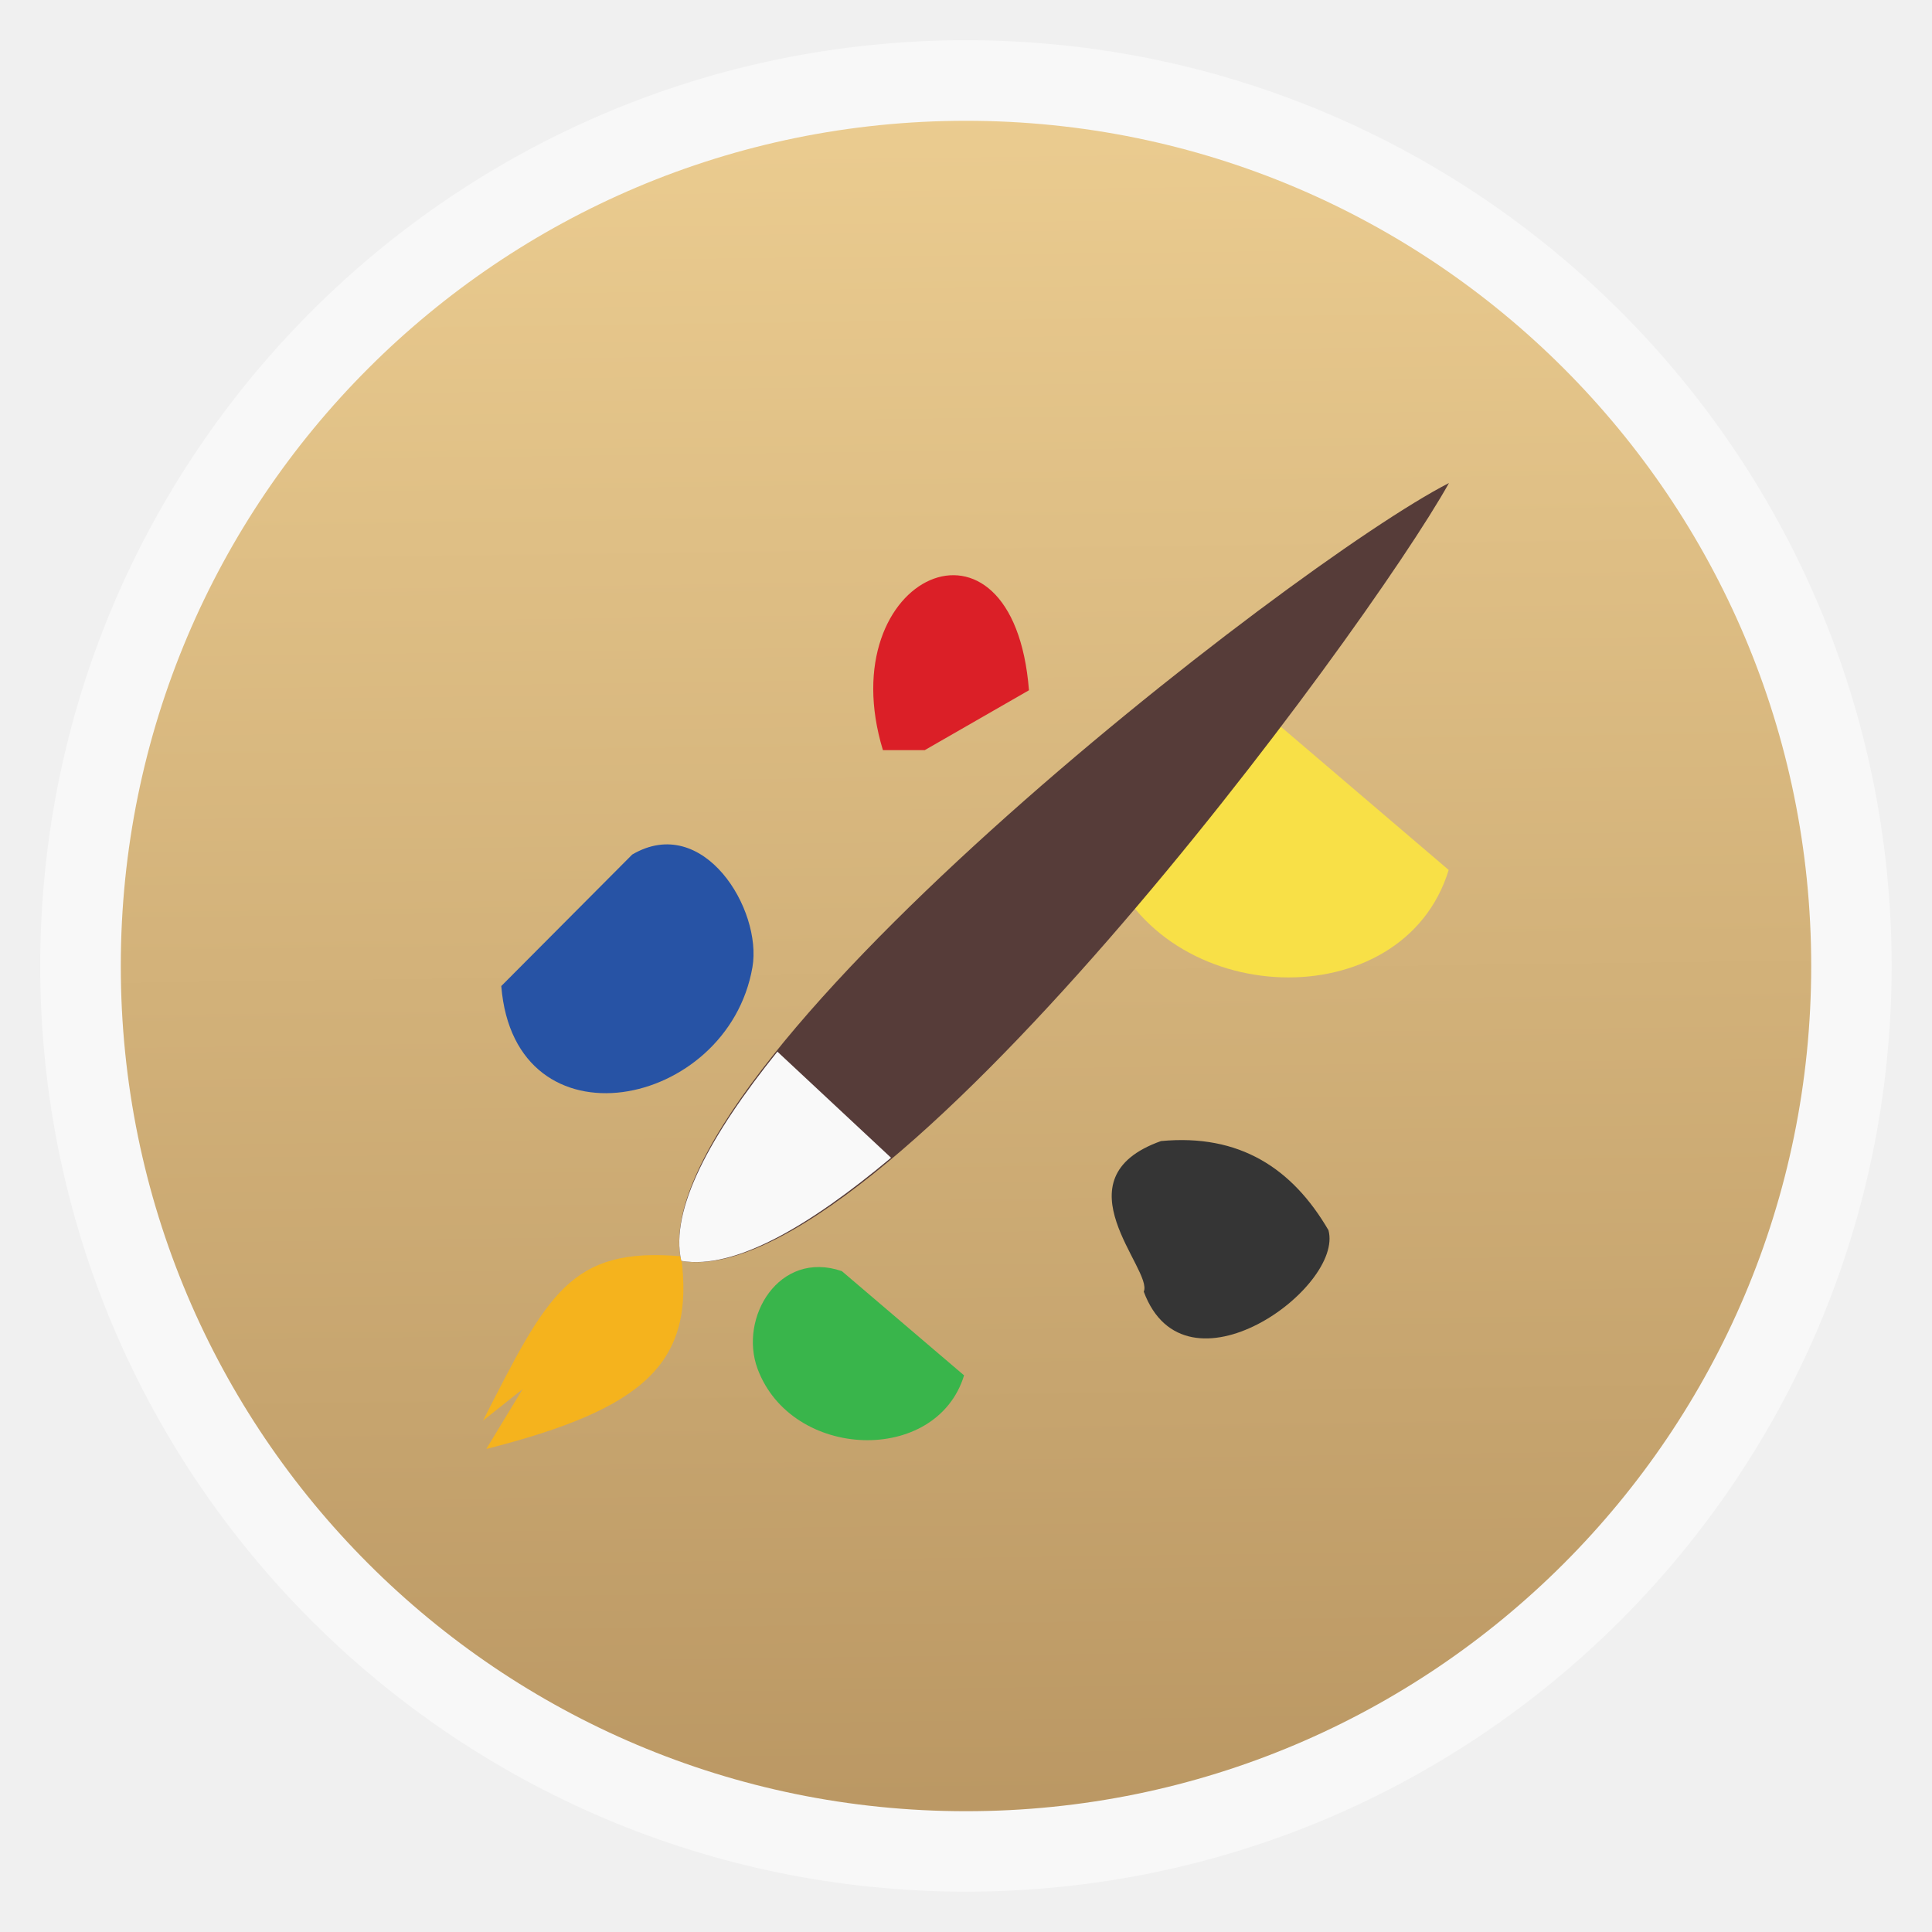
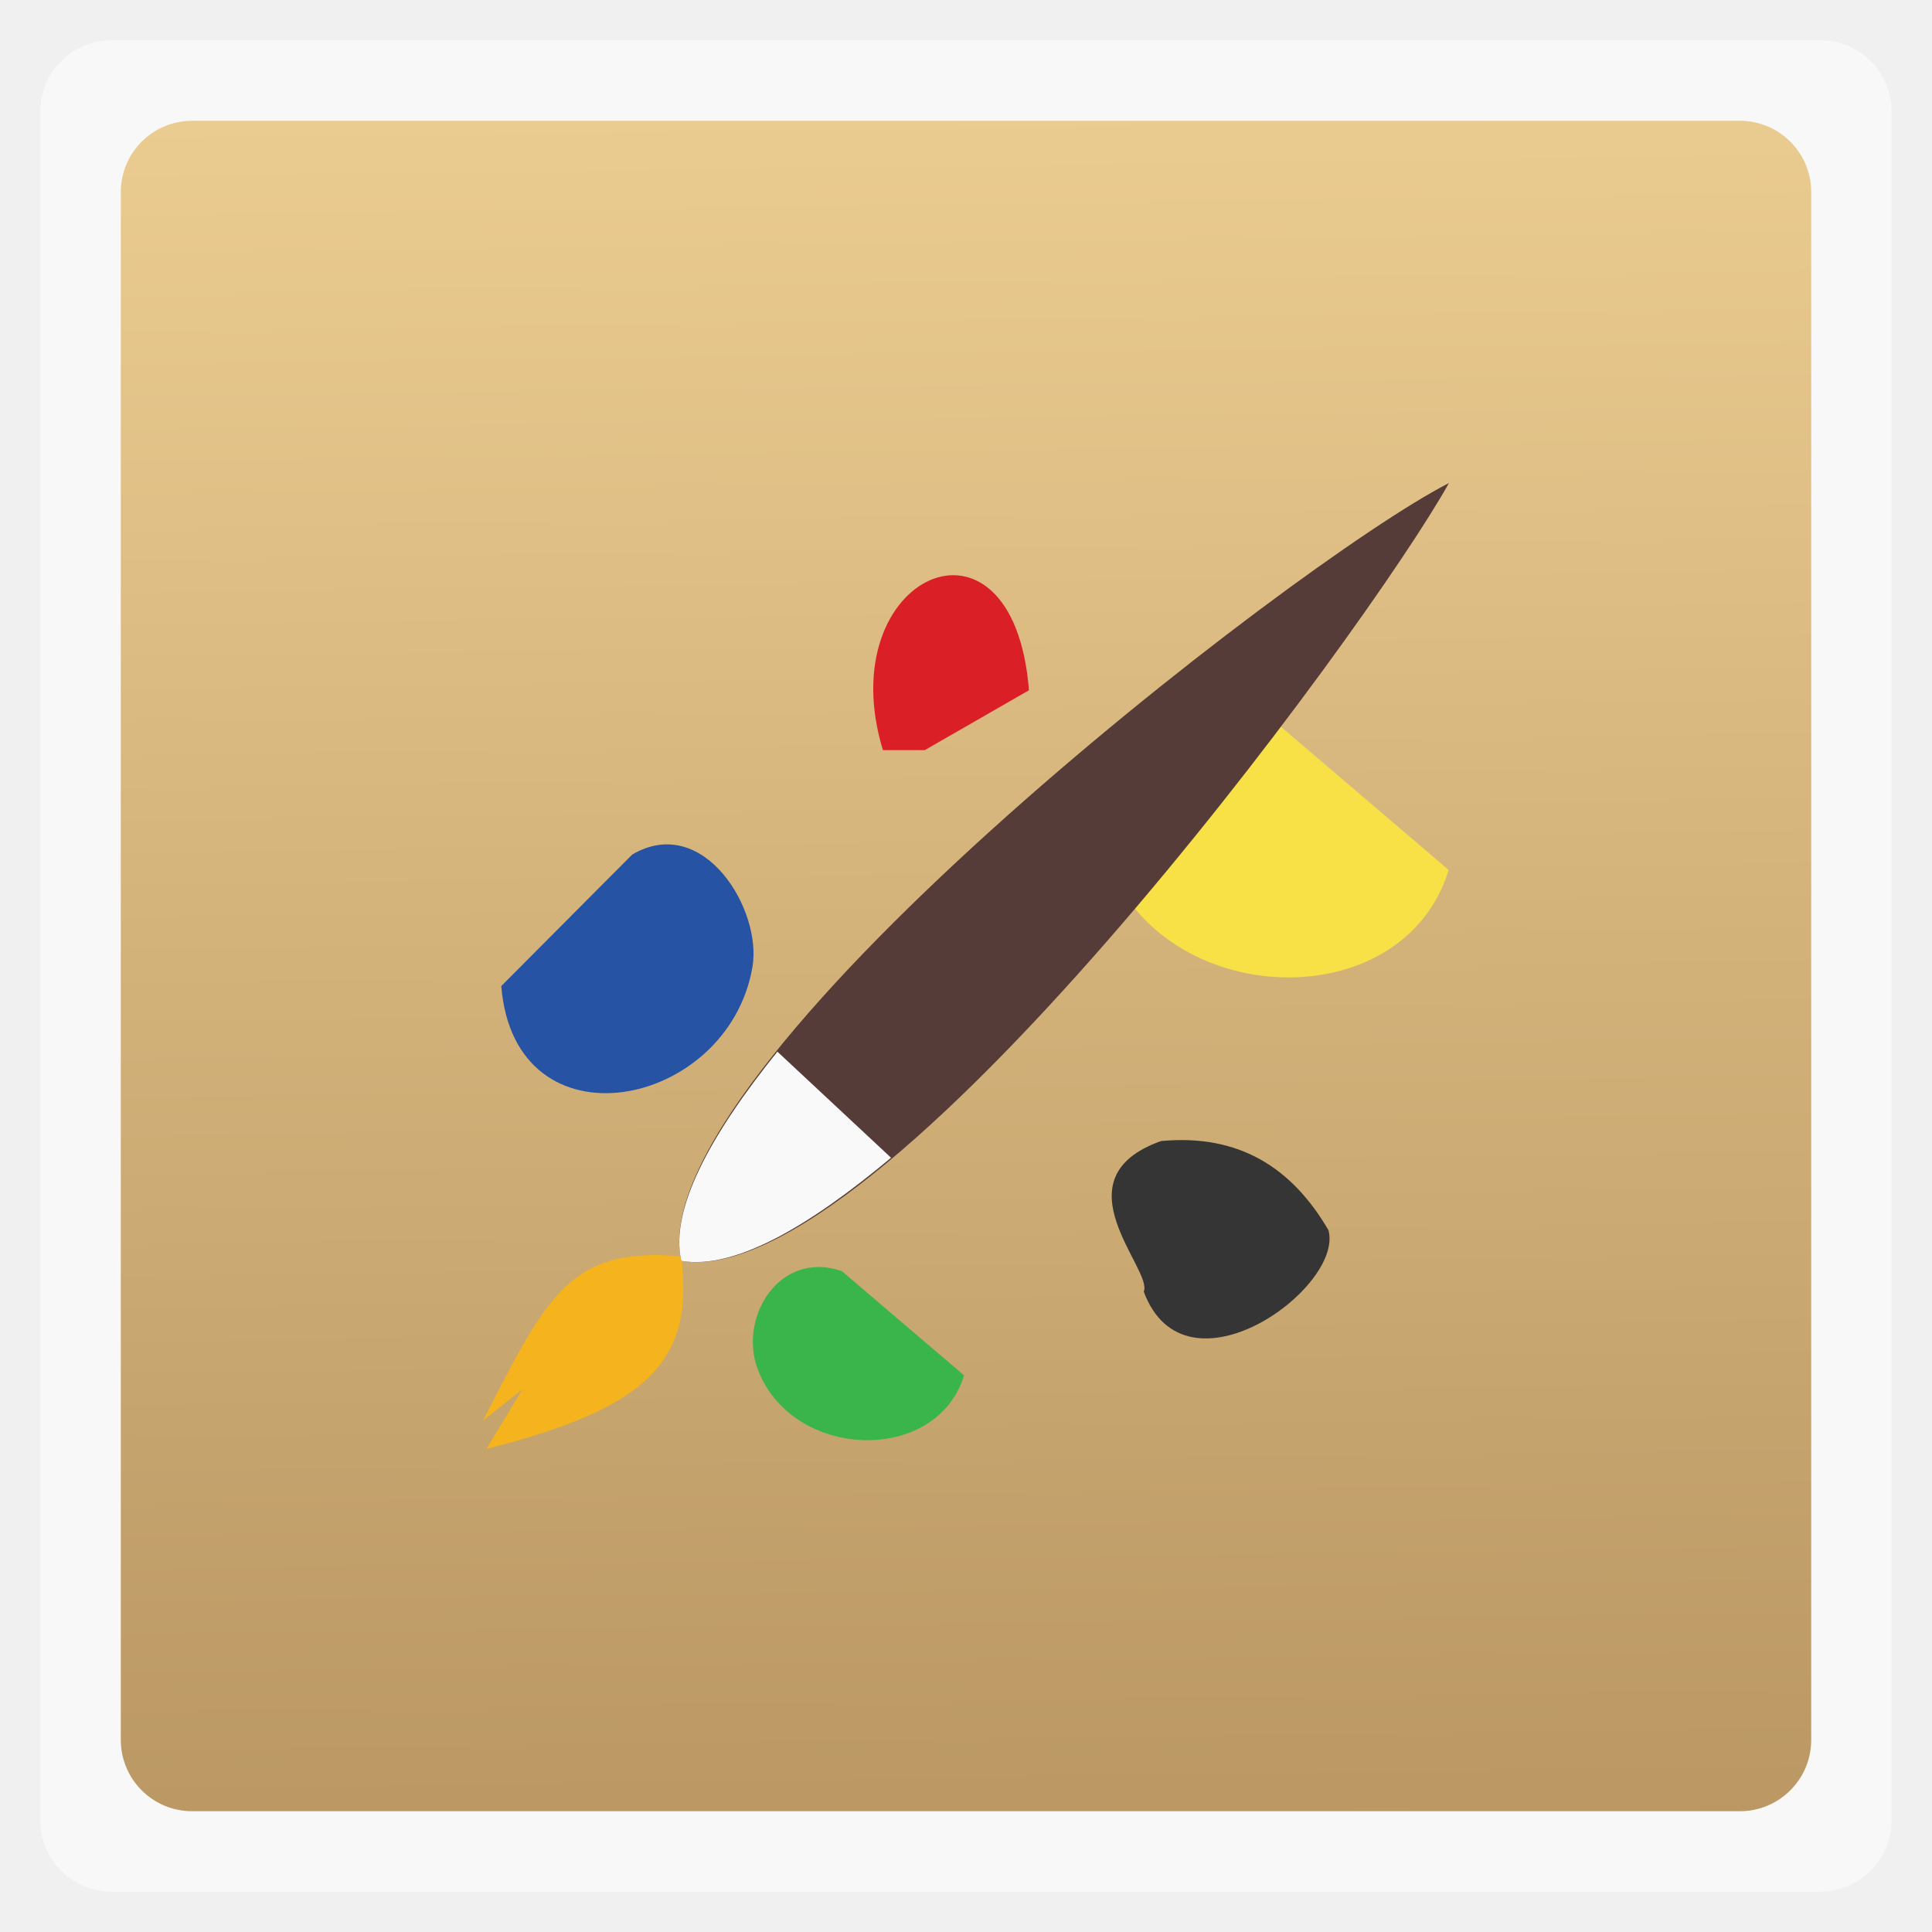
<svg xmlns="http://www.w3.org/2000/svg" xmlns:xlink="http://www.w3.org/1999/xlink" width="48" viewBox="0 0 13.547 13.547" height="48">
  <defs>
    <linearGradient id="0">
      <stop stop-color="#ba9763" />
      <stop offset="1" stop-color="#ebcc90" />
    </linearGradient>
    <linearGradient xlink:href="#0" id="1" x1="6.773" y1="12.862" x2="6.612" y2="0.766" gradientUnits="userSpaceOnUse" />
  </defs>
-   <rect height="12.982" rx="6.491" y="0.282" x="0.282" width="12.982" opacity="0.5" fill="#ffffff" fill-rule="evenodd" />
-   <rect height="11.853" rx="5.926" y="0.847" x="0.847" width="11.853" fill="url(#1)" fill-rule="evenodd" />
+   <rect height="12.982" rx="0.5" y="0.282" x="0.282" width="12.982" opacity="0.5" fill="#ffffff" fill-rule="evenodd" />
+   <rect height="11.853" rx="0.5" y="0.847" x="0.847" width="11.853" fill="url(#1)" fill-rule="evenodd" />
  <g>
    <path d="M 6.76,9.644 5.903,8.913 C 5.462,8.762 5.179,9.24 5.312,9.598 c 0.239,0.642 1.255,0.676 1.448,0.046 z" fill="#39b54b" />
    <path d="m 6.191,5.26 0.293,0 0.731,-0.42 C 7.105,3.449 5.817,4.033 6.191,5.26 z" fill="#db1f27" />
    <path d="M 3.515,6.915 C 3.609,8.076 5.103,7.778 5.276,6.782 5.346,6.378 4.932,5.699 4.433,5.992 l -0.919,0.923 z" fill="#2753a5" />
    <path d="M 10.158,6.1 8.739,4.889 C 8.007,4.638 7.538,5.43 7.758,6.024 c 0.395,1.064 2.081,1.121 2.4,0.076 z" fill="#f8e047" />
    <g>
      <path d="M 3.41,10.16 C 4.516,9.879 4.876,9.56 4.776,8.809 4.001,8.742 3.84,9.072 3.387,9.961 L 3.664,9.741 z" fill="#f5b31d" />
      <path d="M 4.777,8.841 C 6.156,9.08 9.584,4.421 10.16,3.387 9.072,3.943 4.474,7.511 4.777,8.841 z" fill="#563c39" />
      <path d="M 4.777,8.841 C 5.15,8.905 5.672,8.6 6.248,8.118 L 5.451,7.374 C 4.982,7.957 4.695,8.481 4.777,8.841 z" fill="#f9f9f9" />
    </g>
    <path d="M 9.315,8.626 C 9.062,8.192 8.692,7.949 8.141,8.001 7.402,8.264 8.088,8.903 8.02,9.057 8.311,9.839 9.425,9.029 9.315,8.626 z" fill="#353535" />
  </g>
</svg>
